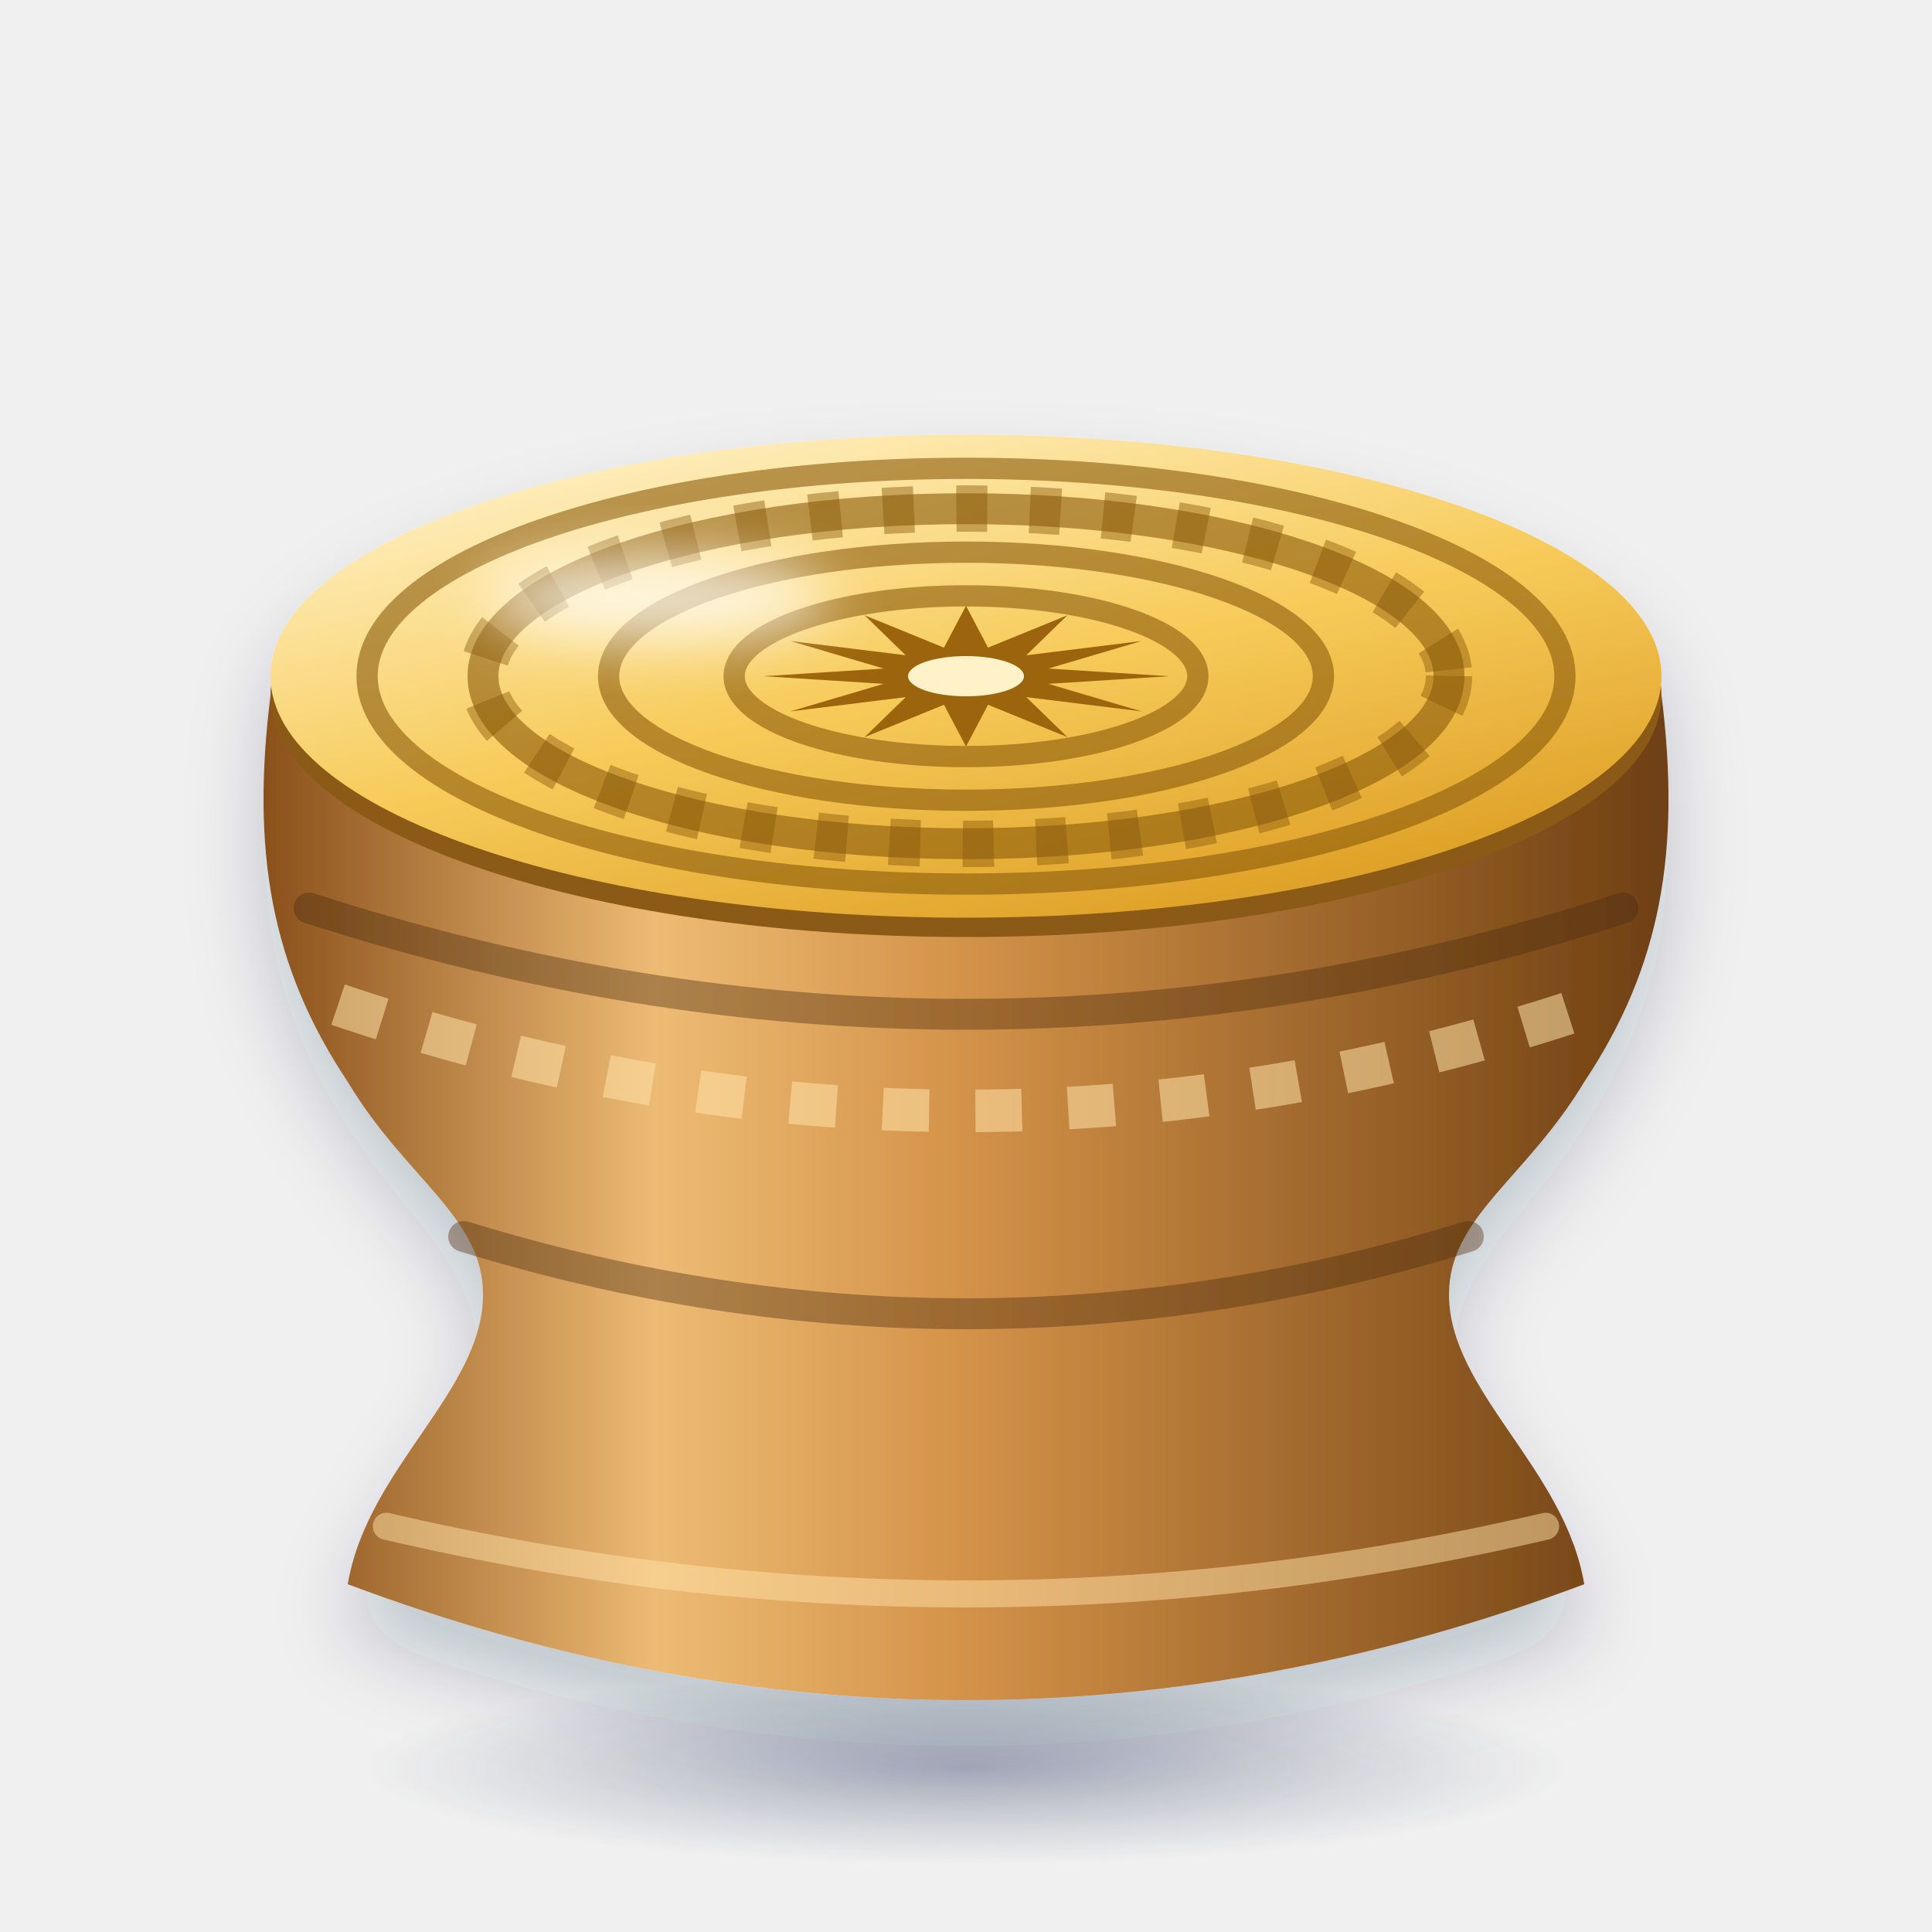
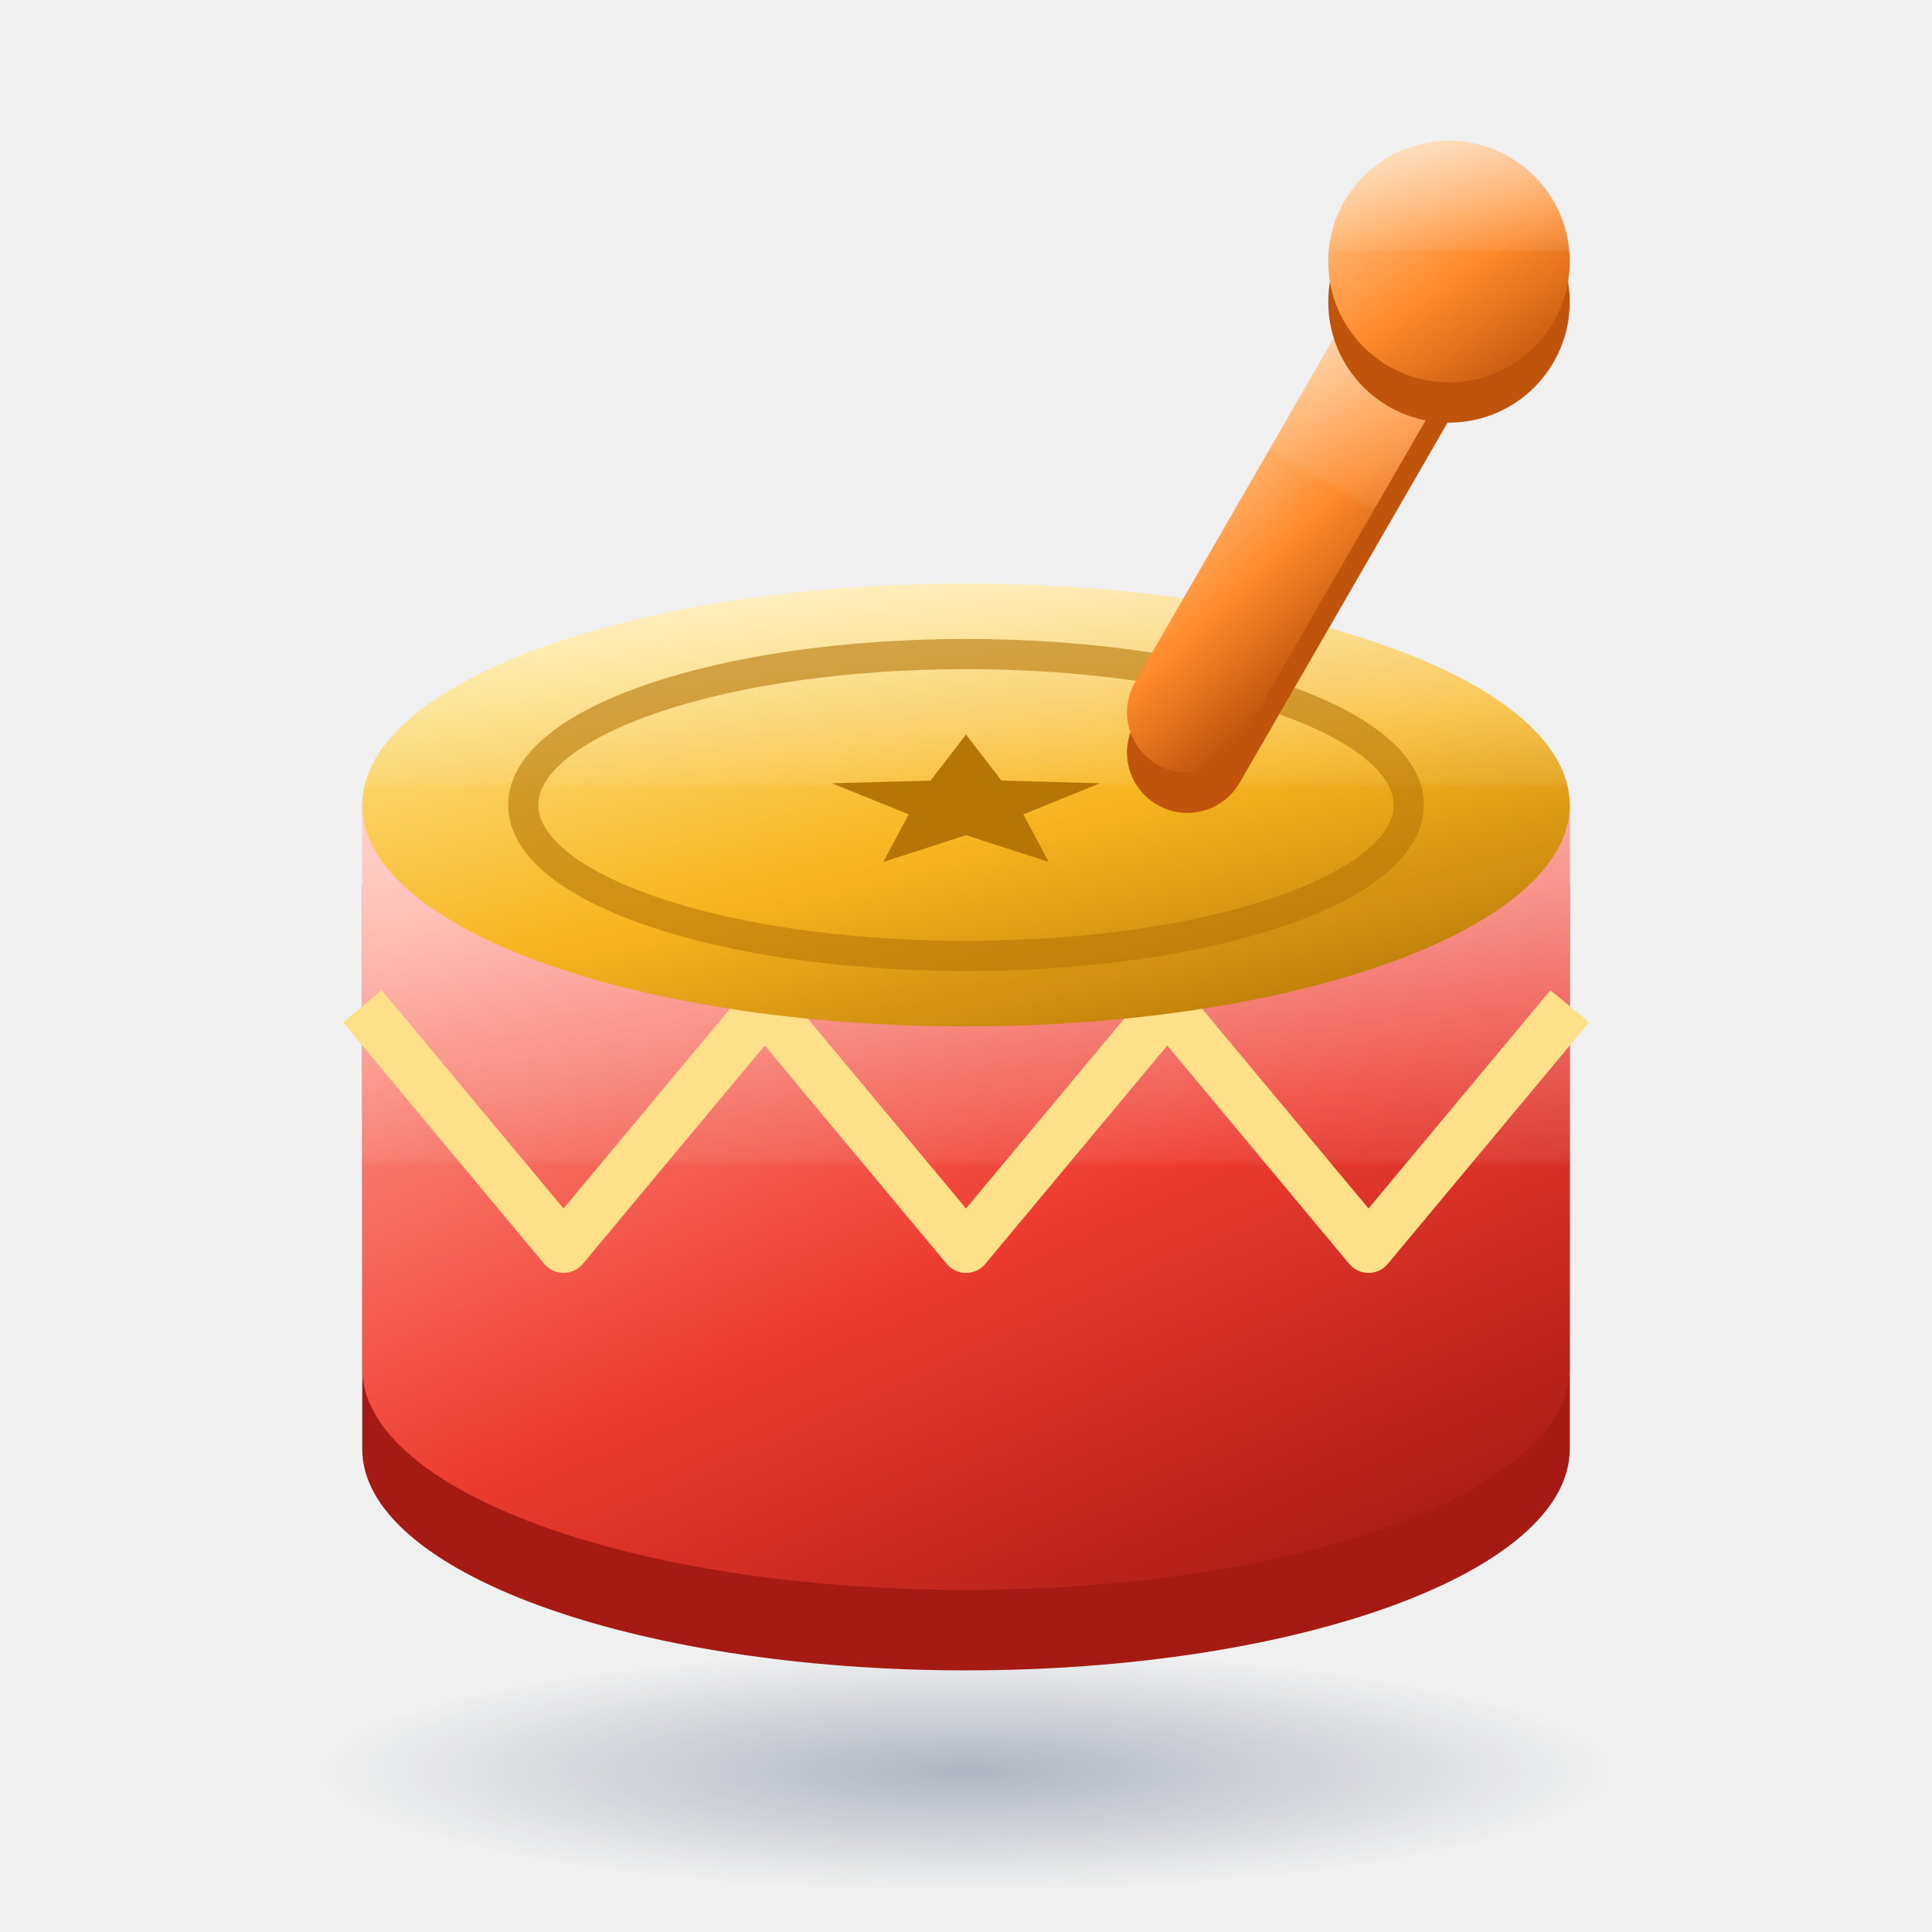
- <svg xmlns="http://www.w3.org/2000/svg" viewBox="0 0 100 100" width="100" height="100">
+ <svg xmlns="http://www.w3.org/2000/svg" viewBox="0 0 96 96" width="96" height="96">
  <defs>
-     <linearGradient id="gold" x1=".18" y1="0" x2=".82" y2="1">
-       <stop offset="0" stop-color="#FFF2C8" />
-       <stop offset=".5" stop-color="#F7CB5A" />
-       <stop offset="1" stop-color="#DB9A1F" />
+     <linearGradient id="gloss" x1="0" y1="0" x2="0" y2="1">
+       <stop offset="0" stop-color="#fff" stop-opacity="0.55" />
+       <stop offset="0.45" stop-color="#fff" stop-opacity="0.08" />
+       <stop offset="0.46" stop-color="#fff" stop-opacity="0" />
    </linearGradient>
-     <radialGradient id="gs">
-       <stop offset="0" stop-color="#22305a" stop-opacity=".34" />
-       <stop offset="1" stop-color="#22305a" stop-opacity="0" />
+     <radialGradient id="shadow" cx="0.5" cy="0.5" r="0.5">
+       <stop offset="0" stop-color="#0B1E4A" stop-opacity="0.28" />
+       <stop offset="1" stop-color="#0B1E4A" stop-opacity="0" />
    </radialGradient>
-     <linearGradient id="cyl" x1="0" y1="0" x2="1" y2="0">
-       <stop offset="0" stop-color="#8A501B" />
-       <stop offset=".28" stop-color="#EDBB74" />
-       <stop offset=".5" stop-color="#D39248" />
-       <stop offset="1" stop-color="#6E3F12" />
+     <linearGradient id="g1" x1="0.15" y1="0" x2="0.85" y2="1">
+       <stop offset="0" stop-color="#FFA394" />
+       <stop offset="0.55" stop-color="#EE3B2F" />
+       <stop offset="1" stop-color="#A51A13" />
    </linearGradient>
-     <filter id="ds" x="-20%" y="-20%" width="140%" height="150%">
-       <feDropShadow dx="0" dy="2.4" stdDeviation="2" flood-color="#13234a" flood-opacity=".2" />
-     </filter>
-     <filter id="bl" x="-60%" y="-60%" width="220%" height="220%">
-       <feGaussianBlur stdDeviation="1.5" />
-     </filter>
+     <linearGradient id="g2" x1="0.15" y1="0" x2="0.85" y2="1">
+       <stop offset="0" stop-color="#FFEA9A" />
+       <stop offset="0.55" stop-color="#F7B520" />
+       <stop offset="1" stop-color="#B57606" />
+     </linearGradient>
+     <linearGradient id="g3" x1="0.15" y1="0" x2="0.85" y2="1">
+       <stop offset="0" stop-color="#FFCB94" />
+       <stop offset="0.55" stop-color="#FF8A2B" />
+       <stop offset="1" stop-color="#BF540A" />
+     </linearGradient>
+     <linearGradient id="g4" x1="0.15" y1="0" x2="0.85" y2="1">
+       <stop offset="0" stop-color="#FFCB94" />
+       <stop offset="0.55" stop-color="#FF8A2B" />
+       <stop offset="1" stop-color="#BF540A" />
+     </linearGradient>
  </defs>
-   <ellipse cx="50" cy="91.5" rx="31" ry="5" fill="url(#gs)" />
-   <g filter="url(#ds)">
-     <path d="M14 36C13 44 14 50 18 56C21 61 25 63 25 67C25 72 19 76 18 82Q34 88 50 88Q66 88 82 82C81 76 75 72 75 67C75 63 79 61 82 56C86 50 87 44 86 36Z" fill="url(#cyl)" />
-     <path d="M16 47Q50 58 84 47" fill="none" stroke="#4A2A0C" stroke-width="1.6" stroke-linecap="round" stroke-linejoin="round" opacity="0.4" />
-     <path d="M24 64Q50 72 76 64" fill="none" stroke="#4A2A0C" stroke-width="1.6" stroke-linecap="round" stroke-linejoin="round" opacity="0.4" />
-     <path d="M17.5 52Q50 63 82.5 52" fill="none" stroke="#FFE1A8" stroke-opacity=".55" stroke-width="2.2" stroke-dasharray="2.4 2.4" />
-     <path d="M20 79Q50 86 80 79" fill="none" stroke="#FFE1A8" stroke-width="1.4" stroke-linecap="round" stroke-linejoin="round" opacity="0.5" />
-     <path d="M14.00 36a36 12.5 0 1 0 72.00 0a36 12.5 0 1 0 -72.00 0Z" fill="#8A5A12" />
-     <path d="M14.00 35a36 12.5 0 1 0 72.00 0a36 12.5 0 1 0 -72.00 0Z" fill="url(#gold)" />
-     <ellipse cx="50" cy="35" rx="31" ry="10.76" fill="none" stroke="#8A5A0A" stroke-opacity=".6" stroke-width="1.1" />
-     <ellipse cx="50" cy="35" rx="25" ry="8.67" fill="none" stroke="#8A5A0A" stroke-opacity=".6" stroke-width="1.6" />
-     <ellipse cx="50" cy="35" rx="18.5" ry="6.42" fill="none" stroke="#8A5A0A" stroke-opacity=".6" stroke-width="1.1" />
-     <ellipse cx="50" cy="35" rx="12" ry="4.16" fill="none" stroke="#8A5A0A" stroke-opacity=".6" stroke-width="1.1" />
-     <ellipse cx="50" cy="35" rx="25" ry="8.68" fill="none" stroke="#8A5A0A" stroke-opacity=".45" stroke-width="2.4" stroke-dasharray="1.6 2.2" />
-     <g transform="translate(50 35) scale(1 .347)">
-       <path d="M0.00 -10.50L1.14 -4.26L5.25 -9.09L3.12 -3.12L9.09 -5.25L4.26 -1.14L10.50 0.00L4.26 1.14L9.09 5.25L3.12 3.12L5.25 9.09L1.14 4.26L0.00 10.50L-1.14 4.26L-5.25 9.09L-3.12 3.12L-9.09 5.25L-4.26 1.14L-10.50 0.00L-4.26 -1.14L-9.09 -5.25L-3.12 -3.12L-5.25 -9.09L-1.14 -4.26Z" fill="#9C6509" />
-       <path d="M-3.00 0a3 3 0 1 0 6.00 0a3 3 0 1 0 -6.00 0Z" fill="#FFF1C8" />
-     </g>
-     <ellipse cx="34" cy="31" rx="9" ry="2.2" fill="#fff" opacity="0.75" filter="url(#bl)" />
+   <ellipse cx="48" cy="88" rx="32" ry="6" fill="url(#shadow)" />
+   <g transform="translate(0 4)">
+     <path d="M18 40 L18 68 A30 11 0 0 0 78 68 L78 40 Z" fill="#A51A13" />
+   </g>
+   <path d="M18 40 L18 68 A30 11 0 0 0 78 68 L78 40 Z" fill="url(#g1)" />
+   <g opacity="0.9">
+     <path d="M18 40 L18 68 A30 11 0 0 0 78 68 L78 40 Z" fill="url(#gloss)" />
+   </g>
+   <path d="M18 50 L28 62 L38 50 L48 62 L58 50 L68 62 L78 50" stroke="#FFE08A" stroke-width="2.5" fill="none" stroke-linejoin="round" />
+   <ellipse cx="48" cy="40" rx="30" ry="11" fill="url(#g2)" />
+   <g opacity="0.9">
+     <ellipse cx="48" cy="40" rx="30" ry="11" fill="url(#gloss)" />
+   </g>
+   <ellipse cx="48" cy="40" rx="22" ry="7.5" fill="none" stroke="#B57606" stroke-width="1.5" opacity="0.6" />
+   <path d="M48.00,33.00 L49.76,37.57 L54.66,37.84 L50.85,40.93 L52.11,45.66 L48.00,43.00 L43.89,45.66 L45.15,40.93 L41.34,37.84 L46.24,37.57 Z" fill="#B57606" transform="translate(0 20) scale(1 0.5)" />
+   <g transform="translate(0 2)">
+     <rect x="62" y="10" width="6" height="30" rx="3" fill="#BF540A" transform="rotate(30 65 25)" />
+   </g>
+   <rect x="62" y="10" width="6" height="30" rx="3" fill="url(#g3)" transform="rotate(30 65 25)" />
+   <g opacity="0.9">
+     <rect x="62" y="10" width="6" height="30" rx="3" fill="url(#gloss)" transform="rotate(30 65 25)" />
+   </g>
+   <g transform="translate(0 2)">
+     <circle cx="72" cy="13" r="6" fill="#BF540A" />
+   </g>
+   <circle cx="72" cy="13" r="6" fill="url(#g4)" />
+   <g opacity="0.9">
+     <circle cx="72" cy="13" r="6" fill="url(#gloss)" />
  </g>
</svg>
